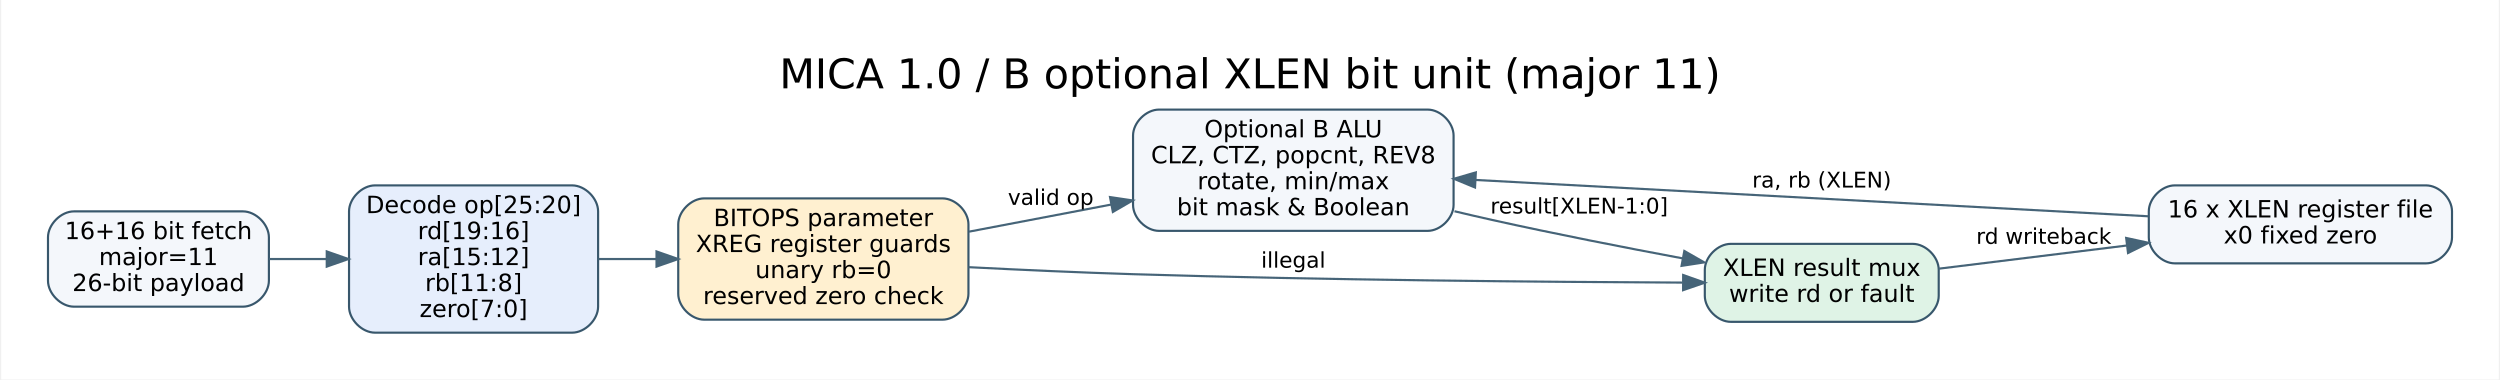
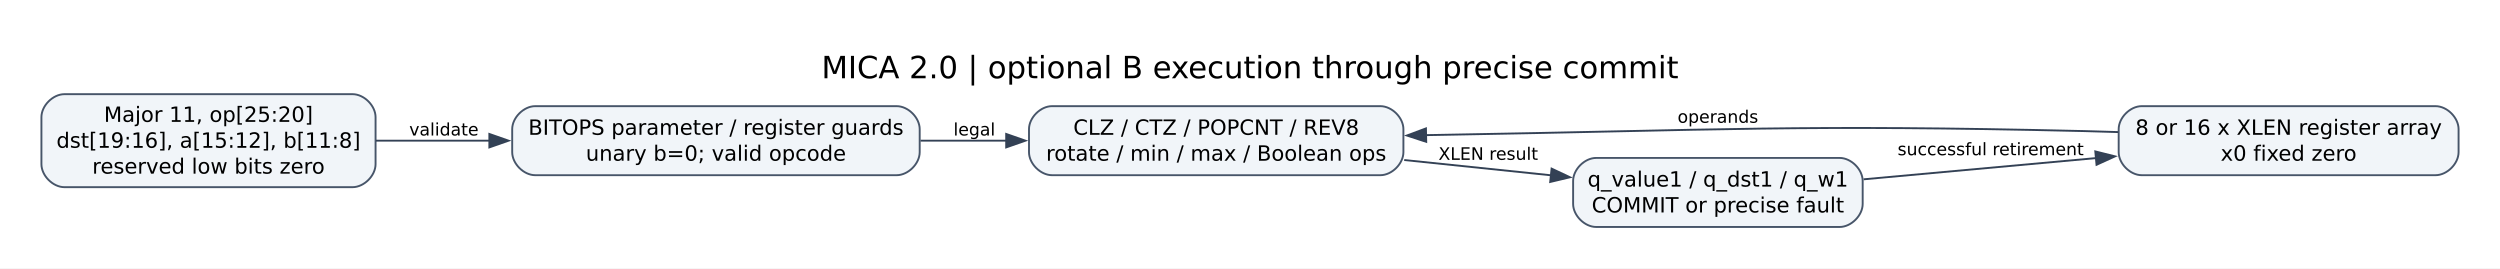
- <svg xmlns="http://www.w3.org/2000/svg" width="1153pt" height="175pt" viewBox="0.00 0.00 1153.20 175.20">
-   <g id="graph0" class="graph" transform="scale(1 1) rotate(0) translate(21.6 153.6)">
-     <polygon fill="white" stroke="transparent" points="-21.6,21.6 -21.6,-153.6 1131.6,-153.6 1131.6,21.6 -21.6,21.6" />
-     <text text-anchor="middle" x="555" y="-112.8" font-family="DejaVu Sans" font-size="19.00">MICA 1.0 / B optional XLEN bit unit (major 11)</text>
+ <svg xmlns="http://www.w3.org/2000/svg" width="1304pt" height="140pt" viewBox="0.00 0.00 1303.70 139.95">
+   <g id="graph0" class="graph" transform="scale(1 1) rotate(0) translate(21.6 118.35)">
+     <polygon fill="white" stroke="none" points="-21.6,21.6 -21.6,-118.35 1282.1,-118.35 1282.1,21.6 -21.6,21.6" />
+     <text text-anchor="middle" x="630.25" y="-77.55" font-family="DejaVu Sans" font-size="16.00">MICA 2.0 | optional B execution through precise commit</text>
    <g id="node1" class="node">
-       <path fill="#f4f7fb" stroke="#38576c" d="M90,-56C90,-56 12,-56 12,-56 6,-56 0,-50 0,-44 0,-44 0,-24 0,-24 0,-18 6,-12 12,-12 12,-12 90,-12 90,-12 96,-12 102,-18 102,-24 102,-24 102,-44 102,-44 102,-50 96,-56 90,-56" />
-       <text text-anchor="middle" x="51" y="-43.2" font-family="DejaVu Sans" font-size="11.00">16+16 bit fetch</text>
-       <text text-anchor="middle" x="51" y="-31.2" font-family="DejaVu Sans" font-size="11.00">major=11</text>
-       <text text-anchor="middle" x="51" y="-19.2" font-family="DejaVu Sans" font-size="11.00">26-bit payload</text>
+       <path fill="#f1f5f9" stroke="#475569" d="M162.25,-69.25C162.25,-69.25 12,-69.25 12,-69.25 6,-69.25 0,-63.25 0,-57.25 0,-57.25 0,-32.75 0,-32.75 0,-26.75 6,-20.75 12,-20.75 12,-20.75 162.25,-20.75 162.25,-20.75 168.25,-20.75 174.25,-26.75 174.25,-32.75 174.25,-32.75 174.25,-57.25 174.25,-57.25 174.25,-63.25 168.25,-69.25 162.25,-69.25" />
+       <text text-anchor="middle" x="87.12" y="-54.8" font-family="DejaVu Sans" font-size="11.00">Major 11, op[25:20]</text>
+       <text text-anchor="middle" x="87.12" y="-41.3" font-family="DejaVu Sans" font-size="11.00">dst[19:16], a[15:12], b[11:8]</text>
+       <text text-anchor="middle" x="87.12" y="-27.8" font-family="DejaVu Sans" font-size="11.00">reserved low bits zero</text>
    </g>
    <g id="node2" class="node">
-       <path fill="#e6eefc" stroke="#38576c" d="M242,-68C242,-68 151,-68 151,-68 145,-68 139,-62 139,-56 139,-56 139,-12 139,-12 139,-6 145,0 151,0 151,0 242,0 242,0 248,0 254,-6 254,-12 254,-12 254,-56 254,-56 254,-62 248,-68 242,-68" />
-       <text text-anchor="middle" x="196.5" y="-55.2" font-family="DejaVu Sans" font-size="11.00">Decode op[25:20]</text>
-       <text text-anchor="middle" x="196.5" y="-43.2" font-family="DejaVu Sans" font-size="11.00">rd[19:16]</text>
-       <text text-anchor="middle" x="196.5" y="-31.2" font-family="DejaVu Sans" font-size="11.00">ra[15:12]</text>
-       <text text-anchor="middle" x="196.5" y="-19.2" font-family="DejaVu Sans" font-size="11.00">rb[11:8]</text>
-       <text text-anchor="middle" x="196.5" y="-7.2" font-family="DejaVu Sans" font-size="11.00">zero[7:0]</text>
+       <path fill="#f1f5f9" stroke="#475569" d="M446,-63C446,-63 257.5,-63 257.5,-63 251.5,-63 245.5,-57 245.5,-51 245.5,-51 245.5,-39 245.5,-39 245.5,-33 251.5,-27 257.5,-27 257.5,-27 446,-27 446,-27 452,-27 458,-33 458,-39 458,-39 458,-51 458,-51 458,-57 452,-63 446,-63" />
+       <text text-anchor="middle" x="351.75" y="-48.05" font-family="DejaVu Sans" font-size="11.00">BITOPS parameter / register guards</text>
+       <text text-anchor="middle" x="351.75" y="-34.55" font-family="DejaVu Sans" font-size="11.00">unary b=0; valid opcode</text>
    </g>
    <g id="edge1" class="edge">
-       <path fill="none" stroke="#466478" d="M102.19,-34C110.76,-34 119.79,-34 128.71,-34" />
-       <polygon fill="#466478" stroke="#466478" points="128.71,-37.5 138.71,-34 128.71,-30.5 128.71,-37.5" />
+       <path fill="none" stroke="#334155" d="M174.48,-45C193.44,-45 213.82,-45 233.76,-45" />
+       <polygon fill="#334155" stroke="#334155" points="233.59,-48.5 243.59,-45 233.59,-41.5 233.59,-48.5" />
+       <text text-anchor="middle" x="209.88" y="-47.7" font-family="DejaVu Sans" font-size="9.00">validate</text>
+     </g>
+     <g id="node4" class="node">
+       <path fill="#f1f5f9" stroke="#475569" d="M698.25,-63C698.25,-63 527,-63 527,-63 521,-63 515,-57 515,-51 515,-51 515,-39 515,-39 515,-33 521,-27 527,-27 527,-27 698.25,-27 698.25,-27 704.25,-27 710.25,-33 710.25,-39 710.25,-39 710.25,-51 710.25,-51 710.25,-57 704.25,-63 698.25,-63" />
+       <text text-anchor="middle" x="612.62" y="-48.05" font-family="DejaVu Sans" font-size="11.00">CLZ / CTZ / POPCNT / REV8</text>
+       <text text-anchor="middle" x="612.62" y="-34.55" font-family="DejaVu Sans" font-size="11.00">rotate / min / max / Boolean ops</text>
+     </g>
+     <g id="edge3" class="edge">
+       <path fill="none" stroke="#334155" d="M458.42,-45C473.24,-45 488.48,-45 503.35,-45" />
+       <polygon fill="#334155" stroke="#334155" points="503.11,-48.5 513.11,-45 503.11,-41.5 503.11,-48.5" />
+       <text text-anchor="middle" x="486.5" y="-47.7" font-family="DejaVu Sans" font-size="9.00">legal</text>
    </g>
    <g id="node3" class="node">
-       <path fill="#fff0d0" stroke="#38576c" d="M413,-62C413,-62 303,-62 303,-62 297,-62 291,-56 291,-50 291,-50 291,-18 291,-18 291,-12 297,-6 303,-6 303,-6 413,-6 413,-6 419,-6 425,-12 425,-18 425,-18 425,-50 425,-50 425,-56 419,-62 413,-62" />
-       <text text-anchor="middle" x="358" y="-49.2" font-family="DejaVu Sans" font-size="11.00">BITOPS parameter</text>
-       <text text-anchor="middle" x="358" y="-37.2" font-family="DejaVu Sans" font-size="11.00">XREG register guards</text>
-       <text text-anchor="middle" x="358" y="-25.2" font-family="DejaVu Sans" font-size="11.00">unary rb=0</text>
-       <text text-anchor="middle" x="358" y="-13.2" font-family="DejaVu Sans" font-size="11.00">reserved zero check</text>
+       <path fill="#f1f5f9" stroke="#475569" d="M1248.5,-63C1248.5,-63 1095.25,-63 1095.25,-63 1089.25,-63 1083.25,-57 1083.25,-51 1083.25,-51 1083.25,-39 1083.25,-39 1083.25,-33 1089.25,-27 1095.25,-27 1095.25,-27 1248.5,-27 1248.5,-27 1254.5,-27 1260.5,-33 1260.5,-39 1260.5,-39 1260.5,-51 1260.5,-51 1260.5,-57 1254.5,-63 1248.5,-63" />
+       <text text-anchor="middle" x="1171.88" y="-48.05" font-family="DejaVu Sans" font-size="11.00">8 or 16 x XLEN register array</text>
+       <text text-anchor="middle" x="1171.88" y="-34.55" font-family="DejaVu Sans" font-size="11.00">x0 fixed zero</text>
    </g>
    <g id="edge2" class="edge">
-       <path fill="none" stroke="#466478" d="M254.18,-34C262.84,-34 271.88,-34 280.87,-34" />
-       <polygon fill="#466478" stroke="#466478" points="280.97,-37.5 290.97,-34 280.97,-30.5 280.97,-37.5" />
+       <path fill="none" stroke="#334155" d="M1082.99,-49.48C1076.99,-49.68 1071.03,-49.86 1065.25,-50 915.51,-53.54 878.01,-50.58 728.25,-48 726.18,-47.96 724.08,-47.93 721.97,-47.89" />
+       <polygon fill="#334155" stroke="#334155" points="722.14,-44.39 712.07,-47.69 722,-51.39 722.14,-44.39" />
+       <text text-anchor="middle" x="874.25" y="-54.33" font-family="DejaVu Sans" font-size="9.00">operands</text>
    </g>
    <g id="node5" class="node">
-       <path fill="#f4f7fb" stroke="#38576c" d="M637,-103C637,-103 513,-103 513,-103 507,-103 501,-97 501,-91 501,-91 501,-59 501,-59 501,-53 507,-47 513,-47 513,-47 637,-47 637,-47 643,-47 649,-53 649,-59 649,-59 649,-91 649,-91 649,-97 643,-103 637,-103" />
-       <text text-anchor="middle" x="575" y="-90.2" font-family="DejaVu Sans" font-size="11.00">Optional B ALU</text>
-       <text text-anchor="middle" x="575" y="-78.2" font-family="DejaVu Sans" font-size="11.00">CLZ, CTZ, popcnt, REV8</text>
-       <text text-anchor="middle" x="575" y="-66.2" font-family="DejaVu Sans" font-size="11.00">rotate, min/max</text>
-       <text text-anchor="middle" x="575" y="-54.2" font-family="DejaVu Sans" font-size="11.00">bit mask &amp; Boolean</text>
-     </g>
-     <g id="edge3" class="edge">
-       <path fill="none" stroke="#466478" d="M425.26,-46.64C446.02,-50.59 469.19,-55.01 490.96,-59.16" />
-       <polygon fill="#466478" stroke="#466478" points="490.36,-62.61 500.84,-61.05 491.68,-55.74 490.36,-62.61" />
-       <text text-anchor="middle" x="463" y="-59" font-family="DejaVu Sans" font-size="10.00">valid op</text>
-     </g>
-     <g id="node6" class="node">
-       <path fill="#dff3e6" stroke="#38576c" d="M861,-41C861,-41 777,-41 777,-41 771,-41 765,-35 765,-29 765,-29 765,-17 765,-17 765,-11 771,-5 777,-5 777,-5 861,-5 861,-5 867,-5 873,-11 873,-17 873,-17 873,-29 873,-29 873,-35 867,-41 861,-41" />
-       <text text-anchor="middle" x="819" y="-26.2" font-family="DejaVu Sans" font-size="11.00">XLEN result mux</text>
-       <text text-anchor="middle" x="819" y="-14.2" font-family="DejaVu Sans" font-size="11.00">write rd or fault</text>
+       <path fill="#f1f5f9" stroke="#475569" d="M937.75,-36C937.75,-36 810.75,-36 810.75,-36 804.75,-36 798.75,-30 798.75,-24 798.75,-24 798.75,-12 798.75,-12 798.75,-6 804.75,0 810.75,0 810.75,0 937.75,0 937.75,0 943.75,0 949.75,-6 949.75,-12 949.75,-12 949.75,-24 949.75,-24 949.75,-30 943.75,-36 937.75,-36" />
+       <text text-anchor="middle" x="874.25" y="-21.05" font-family="DejaVu Sans" font-size="11.00">q_value1 / q_dst1 / q_w1</text>
+       <text text-anchor="middle" x="874.25" y="-7.55" font-family="DejaVu Sans" font-size="11.00">COMMIT or precise fault</text>
    </g>
    <g id="edge4" class="edge">
-       <path fill="none" stroke="#466478" d="M425.08,-30.24C448.99,-29.01 476.21,-27.77 501,-27 588.94,-24.28 690.65,-23.4 754.65,-23.12" />
-       <polygon fill="#466478" stroke="#466478" points="755,-26.62 764.98,-23.08 754.97,-19.62 755,-26.62" />
-       <text text-anchor="middle" x="575" y="-30" font-family="DejaVu Sans" font-size="10.00">illegal</text>
-     </g>
-     <g id="node4" class="node">
-       <path fill="#f4f7fb" stroke="#38576c" d="M1098,-68C1098,-68 982,-68 982,-68 976,-68 970,-62 970,-56 970,-56 970,-44 970,-44 970,-38 976,-32 982,-32 982,-32 1098,-32 1098,-32 1104,-32 1110,-38 1110,-44 1110,-44 1110,-56 1110,-56 1110,-62 1104,-68 1098,-68" />
-       <text text-anchor="middle" x="1040" y="-53.2" font-family="DejaVu Sans" font-size="11.00">16 x XLEN register file</text>
-       <text text-anchor="middle" x="1040" y="-41.2" font-family="DejaVu Sans" font-size="11.00">x0 fixed zero</text>
+       <path fill="none" stroke="#334155" d="M710.67,-34.91C735.9,-32.28 762.9,-29.48 787.5,-26.92" />
+       <polygon fill="#334155" stroke="#334155" points="787.53,-30.43 797.11,-25.92 786.8,-23.47 787.53,-30.43" />
+       <text text-anchor="middle" x="754.5" y="-35.01" font-family="DejaVu Sans" font-size="9.00">XLEN result</text>
    </g>
    <g id="edge5" class="edge">
-       <path fill="none" stroke="#466478" d="M969.68,-53.74C886.69,-58.22 747.81,-65.72 659.13,-70.51" />
-       <polygon fill="#466478" stroke="#466478" points="658.9,-67.02 649.11,-71.05 659.28,-74.01 658.9,-67.02" />
-       <text text-anchor="middle" x="819" y="-67" font-family="DejaVu Sans" font-size="10.00">ra, rb (XLEN)</text>
-     </g>
-     <g id="edge6" class="edge">
-       <path fill="none" stroke="#466478" d="M649.42,-56.06C655.36,-54.64 661.27,-53.27 667,-52 695.65,-45.63 727.55,-39.39 754.61,-34.33" />
-       <polygon fill="#466478" stroke="#466478" points="755.54,-37.72 764.74,-32.45 754.26,-30.84 755.54,-37.72" />
-       <text text-anchor="middle" x="707" y="-55" font-family="DejaVu Sans" font-size="10.00">result[XLEN-1:0]</text>
-     </g>
-     <g id="edge7" class="edge">
-       <path fill="none" stroke="#466478" d="M873.01,-29.54C899.06,-32.75 930.97,-36.68 959.84,-40.24" />
-       <polygon fill="#466478" stroke="#466478" points="959.55,-43.73 969.9,-41.48 960.41,-36.78 959.55,-43.73" />
-       <text text-anchor="middle" x="921.5" y="-41" font-family="DejaVu Sans" font-size="10.00">rd writeback</text>
+       <path fill="none" stroke="#334155" d="M950.23,-24.85C987.05,-28.21 1031.91,-32.31 1071.54,-35.93" />
+       <polygon fill="#334155" stroke="#334155" points="1071.06,-39.4 1081.34,-36.82 1071.7,-32.43 1071.06,-39.4" />
+       <text text-anchor="middle" x="1016.5" y="-37.41" font-family="DejaVu Sans" font-size="9.00">successful retirement</text>
    </g>
  </g>
</svg>
